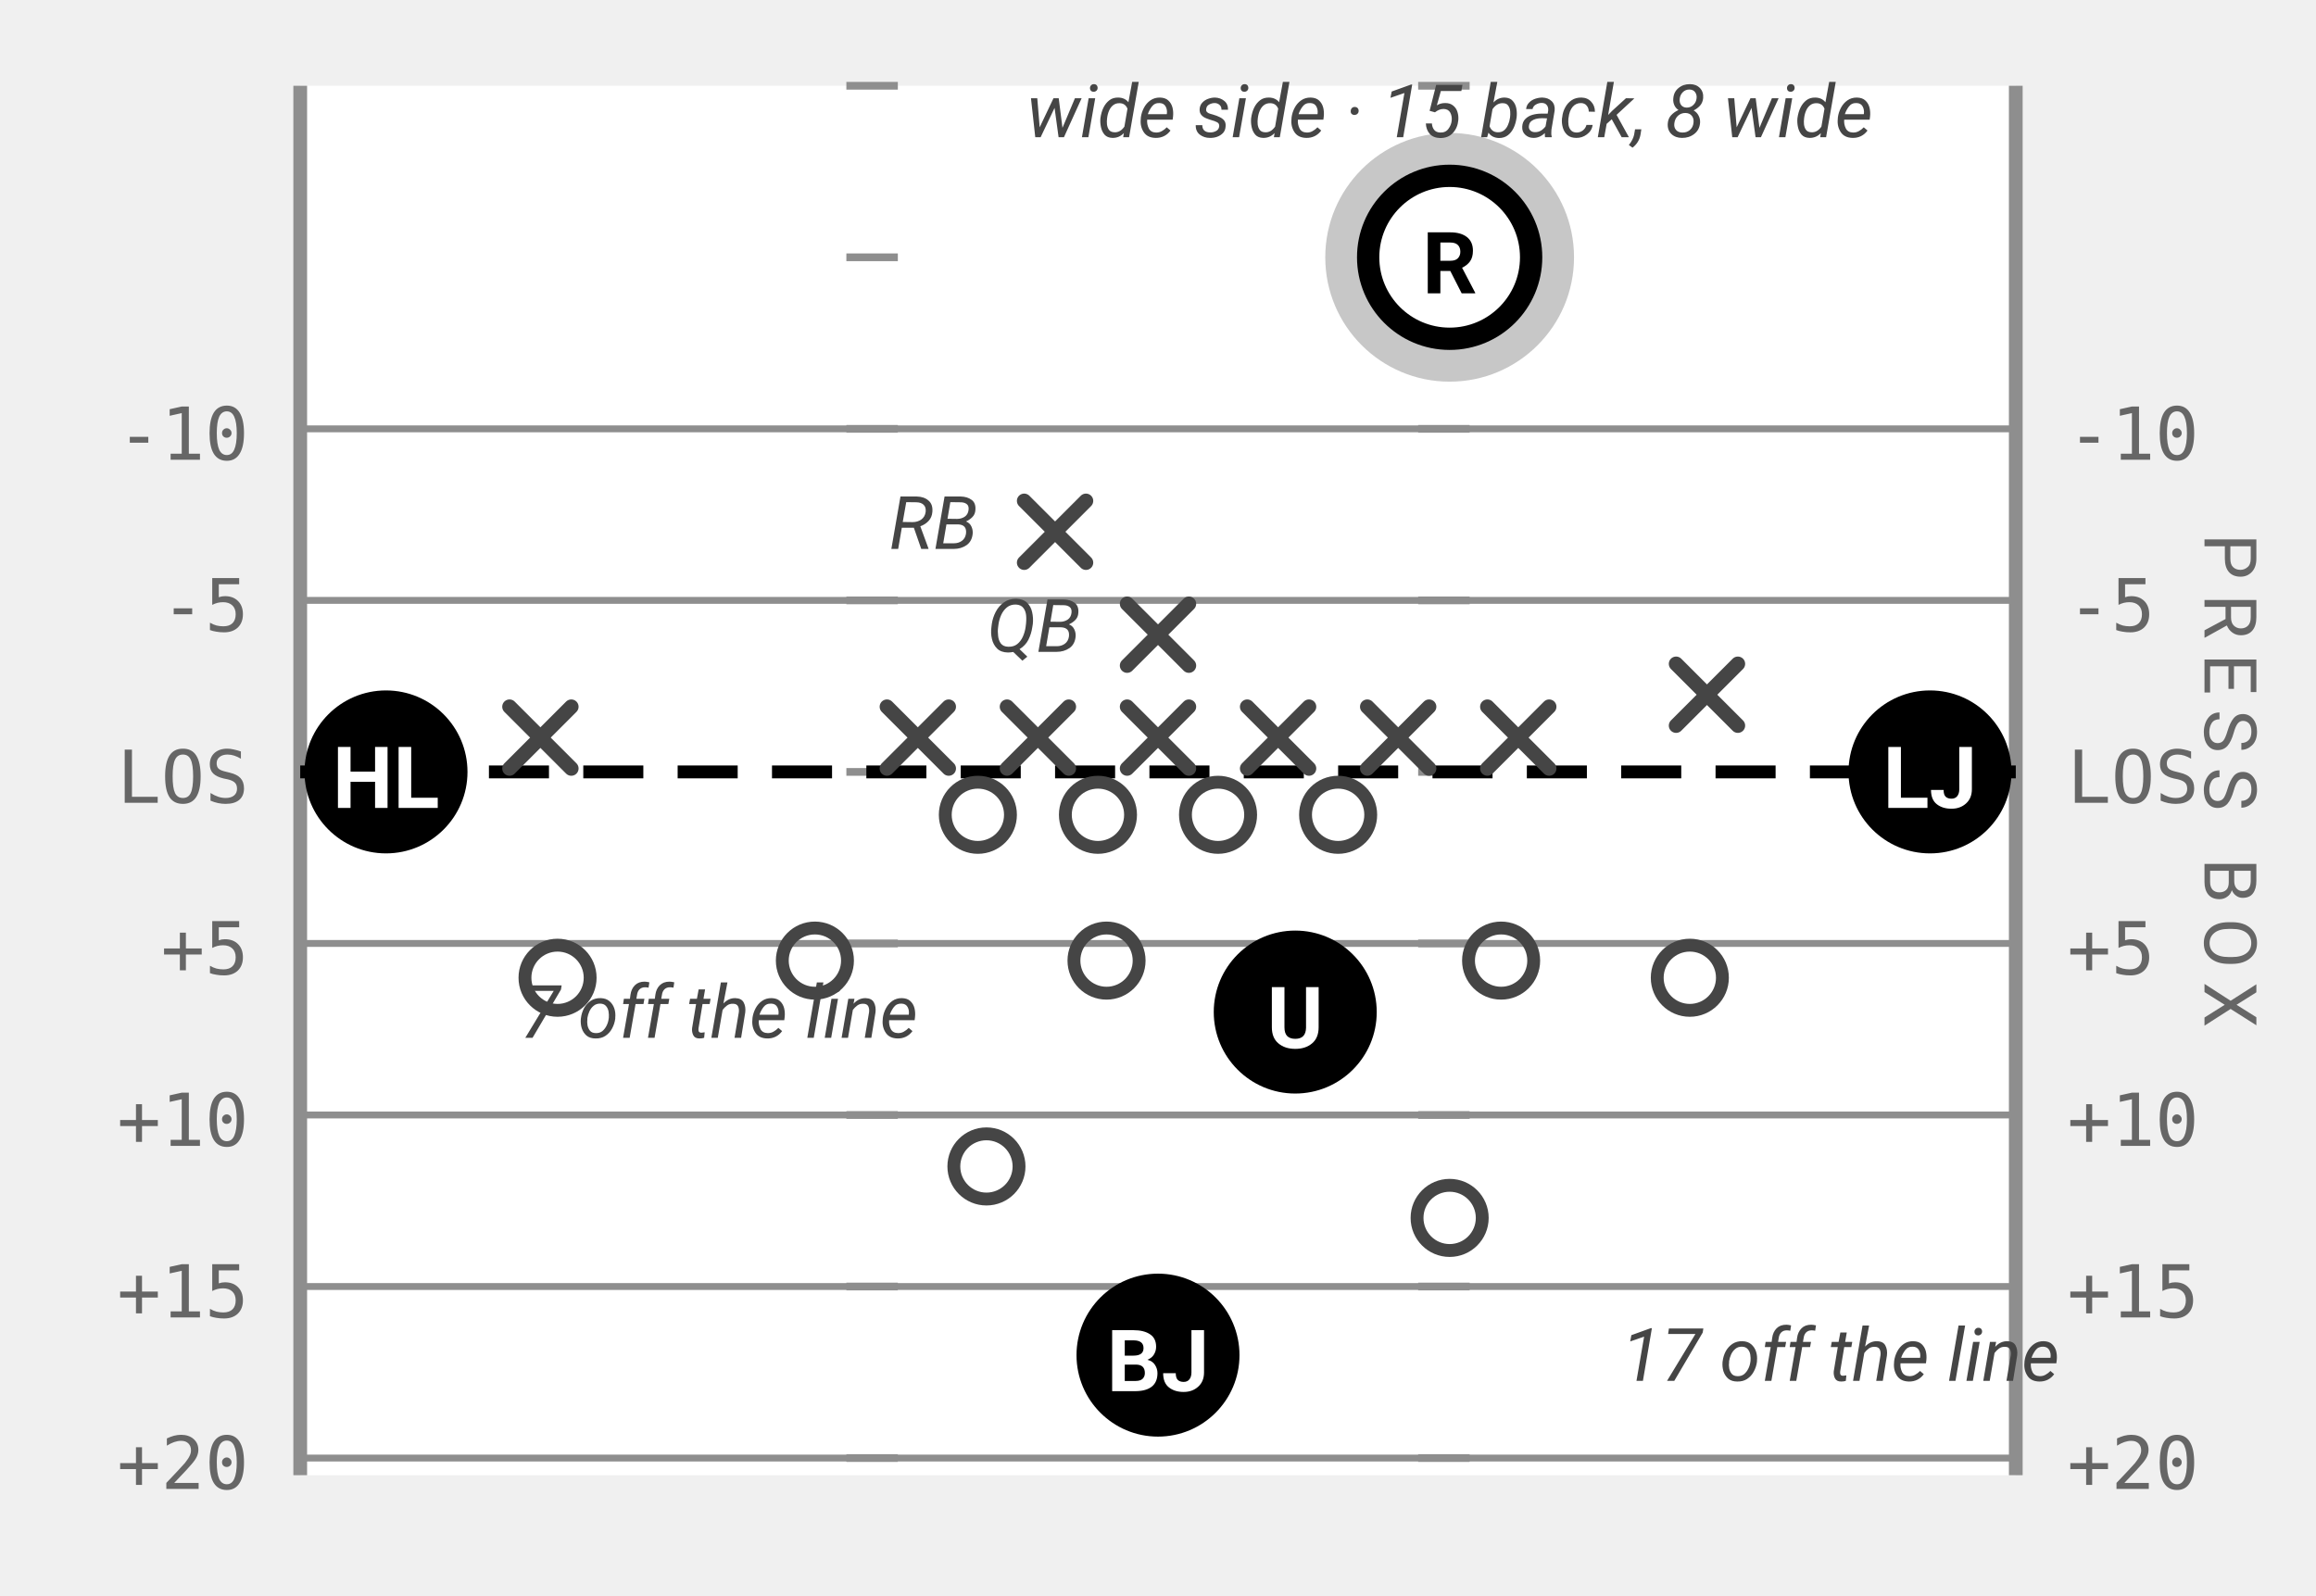
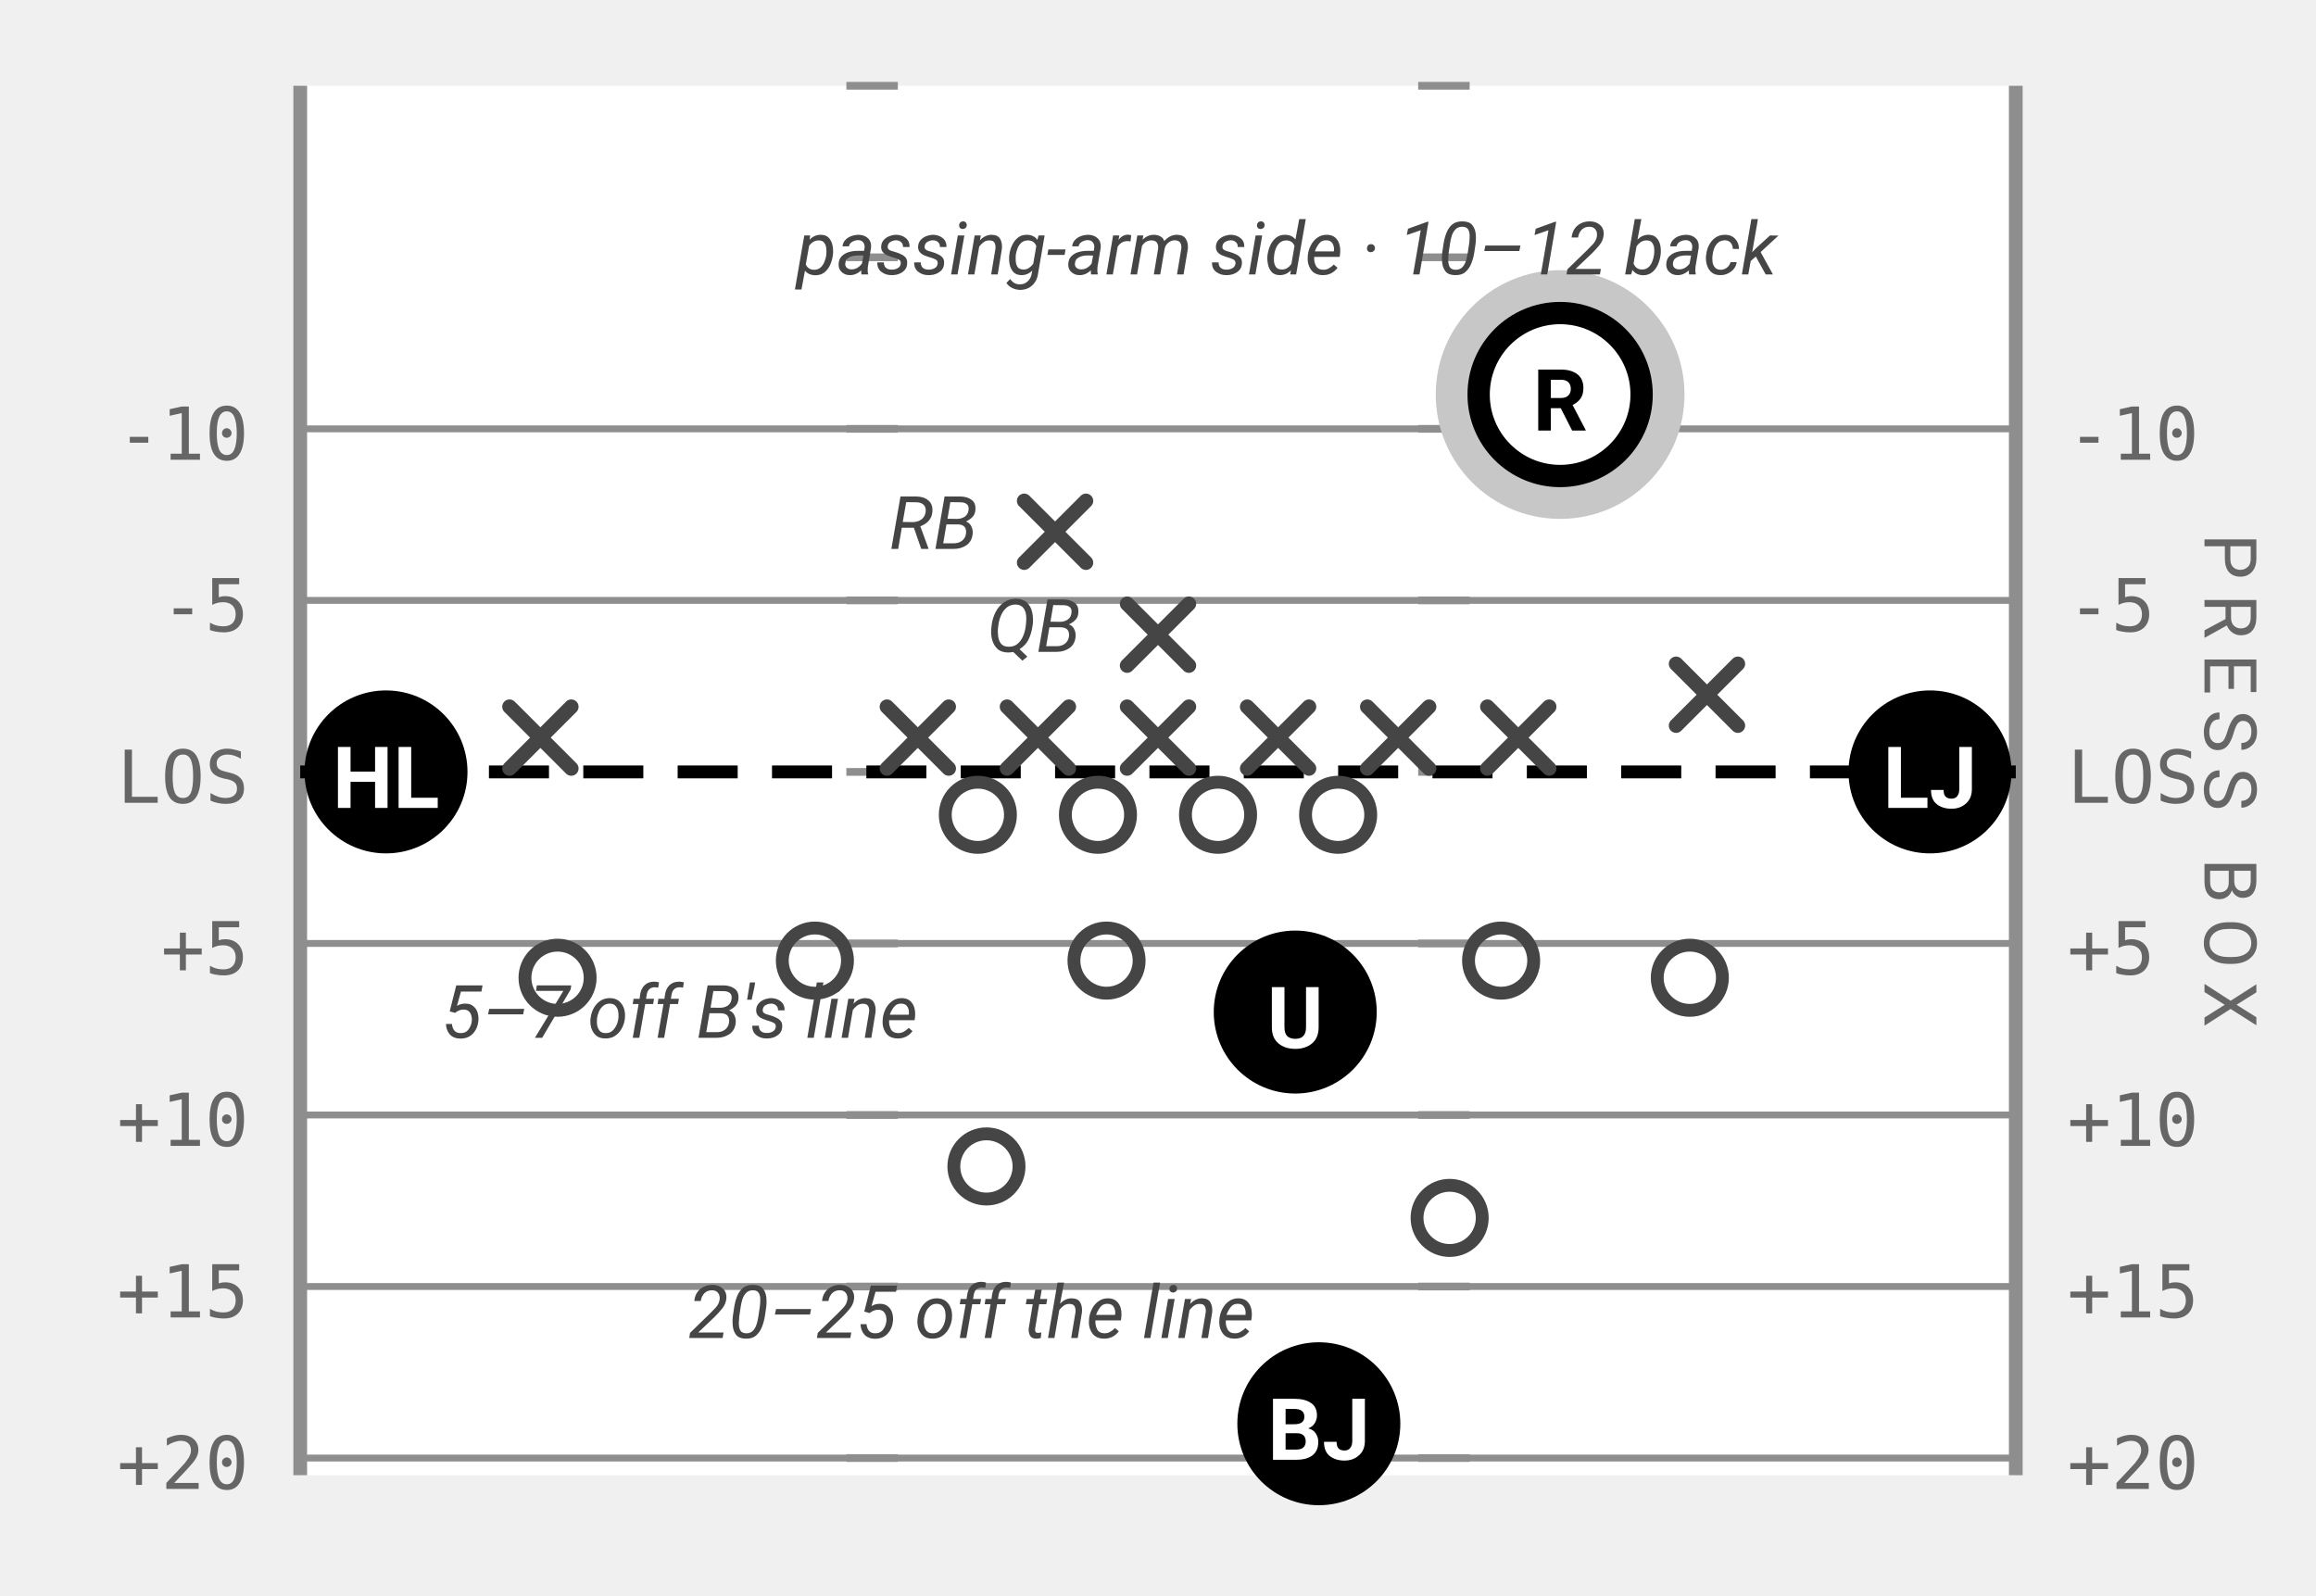
<svg xmlns="http://www.w3.org/2000/svg" viewBox="0 0 270 186" role="img" aria-label="Every down initial positions, crew of 5">
  <style>svg{font-family:system-ui,-apple-system,"Segoe UI",Roboto,"Helvetica Neue",Arial,sans-serif}
.turf{fill:#FFFFFF}
.ez{fill:url(#hz)}
.hl{stroke:#B8B8B8;stroke-width:1.15}
.sl{stroke:#8E8E8E;stroke-width:1.6;fill:none}
.yl{stroke:#8E8E8E;stroke-width:.8;fill:none}
.gl{stroke:#5A5A5A;stroke-width:2.2;fill:none}
.rl{stroke:#000000;stroke-width:1.5;stroke-dasharray:7 4;fill:none}
.hash{stroke:#8E8E8E;stroke-width:.9}
.post{stroke:#000000;stroke-width:3;fill:none;stroke-linecap:round}
.ylab{font-family:ui-monospace,Menlo,Consolas,monospace;font-size:8.5px;fill:#666666}
.ylab.end{text-anchor:end}
.ylab.start{text-anchor:start}
.pb{font-size:8.5px;letter-spacing:.2em;fill:#666666;text-anchor:middle;text-transform:uppercase}
.kp line{stroke:#454545;stroke-width:1.7;stroke-linecap:round}
.rp{fill:none;stroke:#454545;stroke-width:1.5}
.hat-b{fill:#000000}
.hat-w{fill:#FFFFFF;stroke:#000000;stroke-width:2.6}
.halo{fill:#C7C7C7}
.mk{font-size:10px;font-weight:600;text-anchor:middle}
.mk-l{fill:#FFFFFF}
.mk-d{fill:#000000}
.mv{stroke:#000000;stroke-width:1.7;fill:none;stroke-dasharray:.1 4.4;stroke-linecap:round}
.arh{fill:#000000}
.mvlab{font-size:8.4px;fill:#454545;text-anchor:middle;font-style:italic}
.note{font-size:8.6px;fill:#454545;font-style:italic}
.note.middle{text-anchor:middle}
.note.start{text-anchor:start}
.note.end{text-anchor:end}
.flagk{fill:#000000}
.flagt{stroke:#000000;stroke-width:1.4;stroke-linecap:round}</style>
  <defs>
    <pattern id="hz" width="7" height="7" patternUnits="userSpaceOnUse" patternTransform="rotate(45)">
      <line x1="0" y1="0" x2="0" y2="7" class="hl" />
    </pattern>
    <marker id="ar" viewBox="0 0 10 10" refX="8" refY="5" markerWidth="5" markerHeight="5" orient="auto-start-reverse">
      <path d="M0,1 L9,5 L0,9 z" class="arh" />
    </marker>
  </defs>
  <rect x="35" y="10" width="200" height="162" class="turf" />
  <line x1="98.67" y1="10" x2="104.67" y2="10" class="hash" />
  <line x1="165.33" y1="10" x2="171.33" y2="10" class="hash" />
  <line x1="98.67" y1="30" x2="104.67" y2="30" class="hash" />
  <line x1="165.33" y1="30" x2="171.33" y2="30" class="hash" />
  <line x1="98.67" y1="50" x2="104.67" y2="50" class="hash" />
  <line x1="165.33" y1="50" x2="171.33" y2="50" class="hash" />
  <line x1="98.67" y1="70" x2="104.67" y2="70" class="hash" />
  <line x1="165.33" y1="70" x2="171.33" y2="70" class="hash" />
  <line x1="98.67" y1="90" x2="104.67" y2="90" class="hash" />
  <line x1="165.33" y1="90" x2="171.33" y2="90" class="hash" />
  <line x1="98.67" y1="110" x2="104.67" y2="110" class="hash" />
  <line x1="165.33" y1="110" x2="171.33" y2="110" class="hash" />
  <line x1="98.67" y1="130" x2="104.67" y2="130" class="hash" />
  <line x1="165.33" y1="130" x2="171.33" y2="130" class="hash" />
  <line x1="98.67" y1="150" x2="104.67" y2="150" class="hash" />
  <line x1="165.33" y1="150" x2="171.33" y2="150" class="hash" />
  <line x1="98.67" y1="170" x2="104.67" y2="170" class="hash" />
  <line x1="165.33" y1="170" x2="171.33" y2="170" class="hash" />
  <line x1="35" y1="10" x2="35" y2="172" class="sl" />
  <line x1="235" y1="10" x2="235" y2="172" class="sl" />
  <line x1="35" y1="50" x2="235" y2="50" class="yl" />
  <text x="29" y="53.6" class="ylab end">-10</text>
  <text x="241" y="53.6" class="ylab start">-10</text>
  <line x1="35" y1="70" x2="235" y2="70" class="yl" />
  <text x="29" y="73.6" class="ylab end">-5</text>
  <text x="241" y="73.6" class="ylab start">-5</text>
  <line x1="35" y1="110" x2="235" y2="110" class="yl" />
  <text x="29" y="113.6" class="ylab end">+5</text>
  <text x="241" y="113.6" class="ylab start">+5</text>
  <line x1="35" y1="130" x2="235" y2="130" class="yl" />
  <text x="29" y="133.6" class="ylab end">+10</text>
  <text x="241" y="133.6" class="ylab start">+10</text>
  <line x1="35" y1="150" x2="235" y2="150" class="yl" />
  <text x="29" y="153.6" class="ylab end">+15</text>
  <text x="241" y="153.6" class="ylab start">+15</text>
  <line x1="35" y1="170" x2="235" y2="170" class="yl" />
  <text x="29" y="173.6" class="ylab end">+20</text>
  <text x="241" y="173.6" class="ylab start">+20</text>
  <line x1="35" y1="90" x2="235" y2="90" class="rl" />
  <text x="29" y="93.6" class="ylab end">LOS</text>
  <text x="241" y="93.6" class="ylab start">LOS</text>
  <text x="257" y="91" class="pb" transform="rotate(90 257 91)">PRESS BOX</text>
  <g class="kp">
    <line x1="103.4" y1="82.4" x2="110.6" y2="89.6" />
    <line x1="103.4" y1="89.6" x2="110.6" y2="82.4" />
  </g>
  <g class="kp">
    <line x1="117.4" y1="82.4" x2="124.6" y2="89.6" />
    <line x1="117.4" y1="89.6" x2="124.6" y2="82.4" />
  </g>
  <g class="kp">
    <line x1="131.4" y1="82.4" x2="138.6" y2="89.6" />
    <line x1="131.4" y1="89.6" x2="138.6" y2="82.4" />
  </g>
  <g class="kp">
    <line x1="145.4" y1="82.4" x2="152.6" y2="89.6" />
    <line x1="145.4" y1="89.6" x2="152.6" y2="82.4" />
  </g>
  <g class="kp">
    <line x1="159.4" y1="82.4" x2="166.6" y2="89.6" />
    <line x1="159.4" y1="89.6" x2="166.6" y2="82.4" />
  </g>
  <g class="kp">
    <line x1="173.4" y1="82.4" x2="180.6" y2="89.6" />
    <line x1="173.4" y1="89.6" x2="180.6" y2="82.4" />
  </g>
  <g class="kp">
    <line x1="59.4" y1="82.4" x2="66.6" y2="89.6" />
    <line x1="59.4" y1="89.6" x2="66.6" y2="82.4" />
  </g>
  <g class="kp">
    <line x1="195.4" y1="77.4" x2="202.6" y2="84.6" />
    <line x1="195.4" y1="84.6" x2="202.6" y2="77.4" />
  </g>
  <g class="kp">
    <line x1="131.4" y1="70.4" x2="138.6" y2="77.6" />
    <line x1="131.4" y1="77.6" x2="138.6" y2="70.4" />
  </g>
  <g class="kp">
    <line x1="119.4" y1="58.4" x2="126.6" y2="65.6" />
    <line x1="119.4" y1="65.6" x2="126.6" y2="58.4" />
  </g>
  <circle cx="114" cy="95" r="3.8" class="rp" />
  <circle cx="128" cy="95" r="3.8" class="rp" />
  <circle cx="142" cy="95" r="3.8" class="rp" />
  <circle cx="156" cy="95" r="3.8" class="rp" />
  <circle cx="95" cy="112" r="3.8" class="rp" />
  <circle cx="129" cy="112" r="3.8" class="rp" />
  <circle cx="175" cy="112" r="3.8" class="rp" />
  <circle cx="65" cy="114" r="3.8" class="rp" />
  <circle cx="197" cy="114" r="3.8" class="rp" />
  <circle cx="115" cy="136" r="3.8" class="rp" />
  <circle cx="169" cy="142" r="3.8" class="rp" />
  <g class="you">
-     <circle cx="169" cy="30" r="14.5" class="halo" />
-     <circle cx="169" cy="30" r="9.5" class="hat-w" />
-     <text x="169" y="34.2" class="mk mk-d">R</text>
+     <circle cx="181.88" cy="46" r="14.5" class="halo" />
+     <circle cx="181.88" cy="46" r="9.5" class="hat-w" />
+     <text x="181.88" y="50.2" class="mk mk-d">R</text>
  </g>
  <g>
    <circle cx="151" cy="118" r="9.5" class="hat-b" />
    <text x="151" y="122.2" class="mk mk-l">U</text>
  </g>
  <g>
    <circle cx="45" cy="90" r="9.5" class="hat-b" />
    <text x="45" y="94.2" class="mk mk-l">HL</text>
  </g>
  <g>
    <circle cx="225" cy="90" r="9.5" class="hat-b" />
    <text x="225" y="94.2" class="mk mk-l">LJ</text>
  </g>
  <g>
-     <circle cx="135" cy="158" r="9.5" class="hat-b" />
-     <text x="135" y="162.2" class="mk mk-l">BJ</text>
+     <circle cx="153.75" cy="166" r="9.5" class="hat-b" />
+     <text x="153.75" y="170.2" class="mk mk-l">BJ</text>
  </g>
  <text x="126" y="76" class="note end">QB</text>
  <text x="114" y="64" class="note end">RB</text>
-   <text x="169" y="16" class="note middle">wide side · 15 back, 8 wide</text>
-   <text x="107" y="121" class="note end">7 off the line</text>
-   <text x="189" y="161" class="note start">17 off the line</text>
+   <text x="150" y="32" class="note middle">passing-arm side · 10–12 back</text>
+   <text x="107" y="121" class="note end">5–7 off B's line</text>
+   <text x="146.25" y="156" class="note end">20–25 off the line</text>
</svg>
